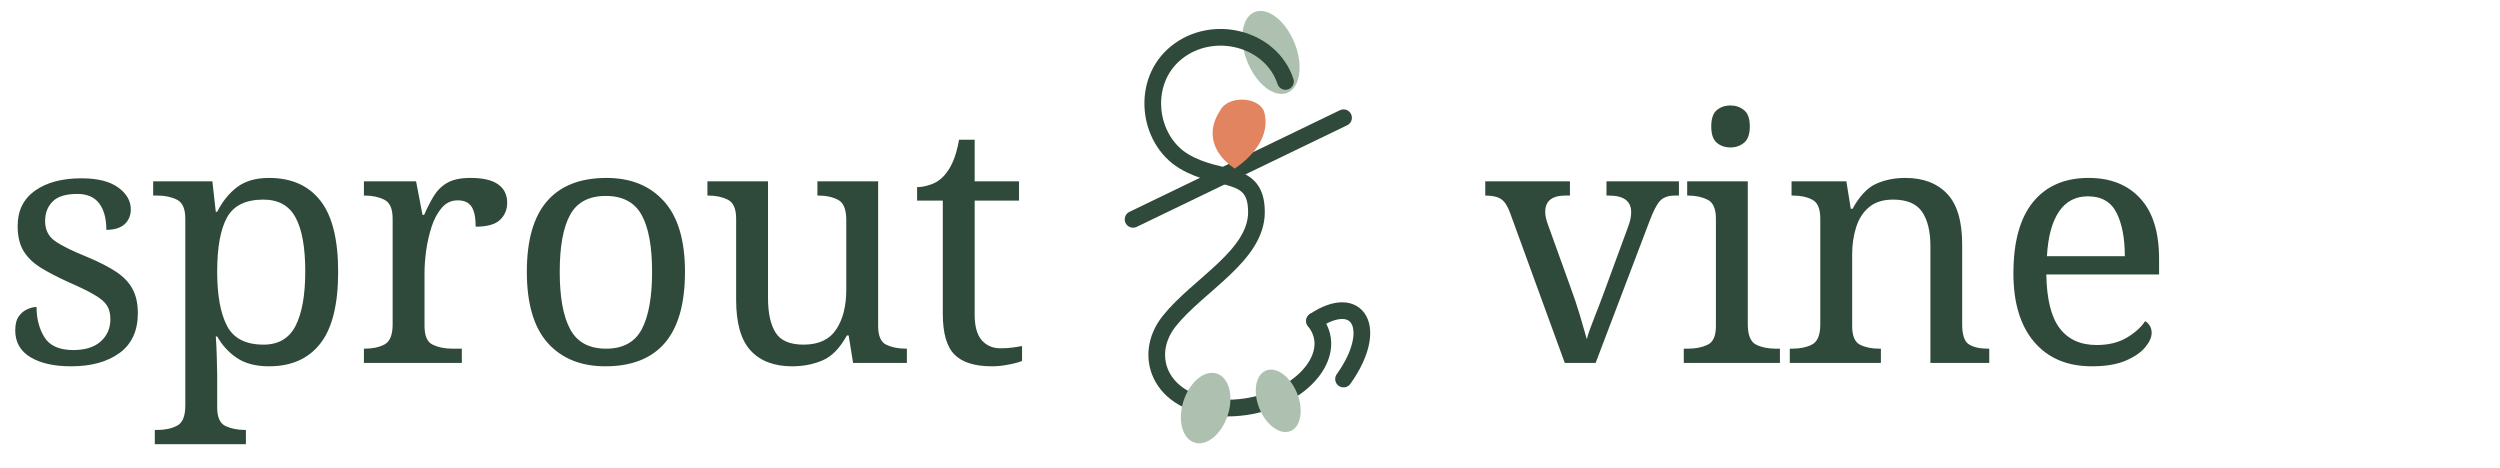
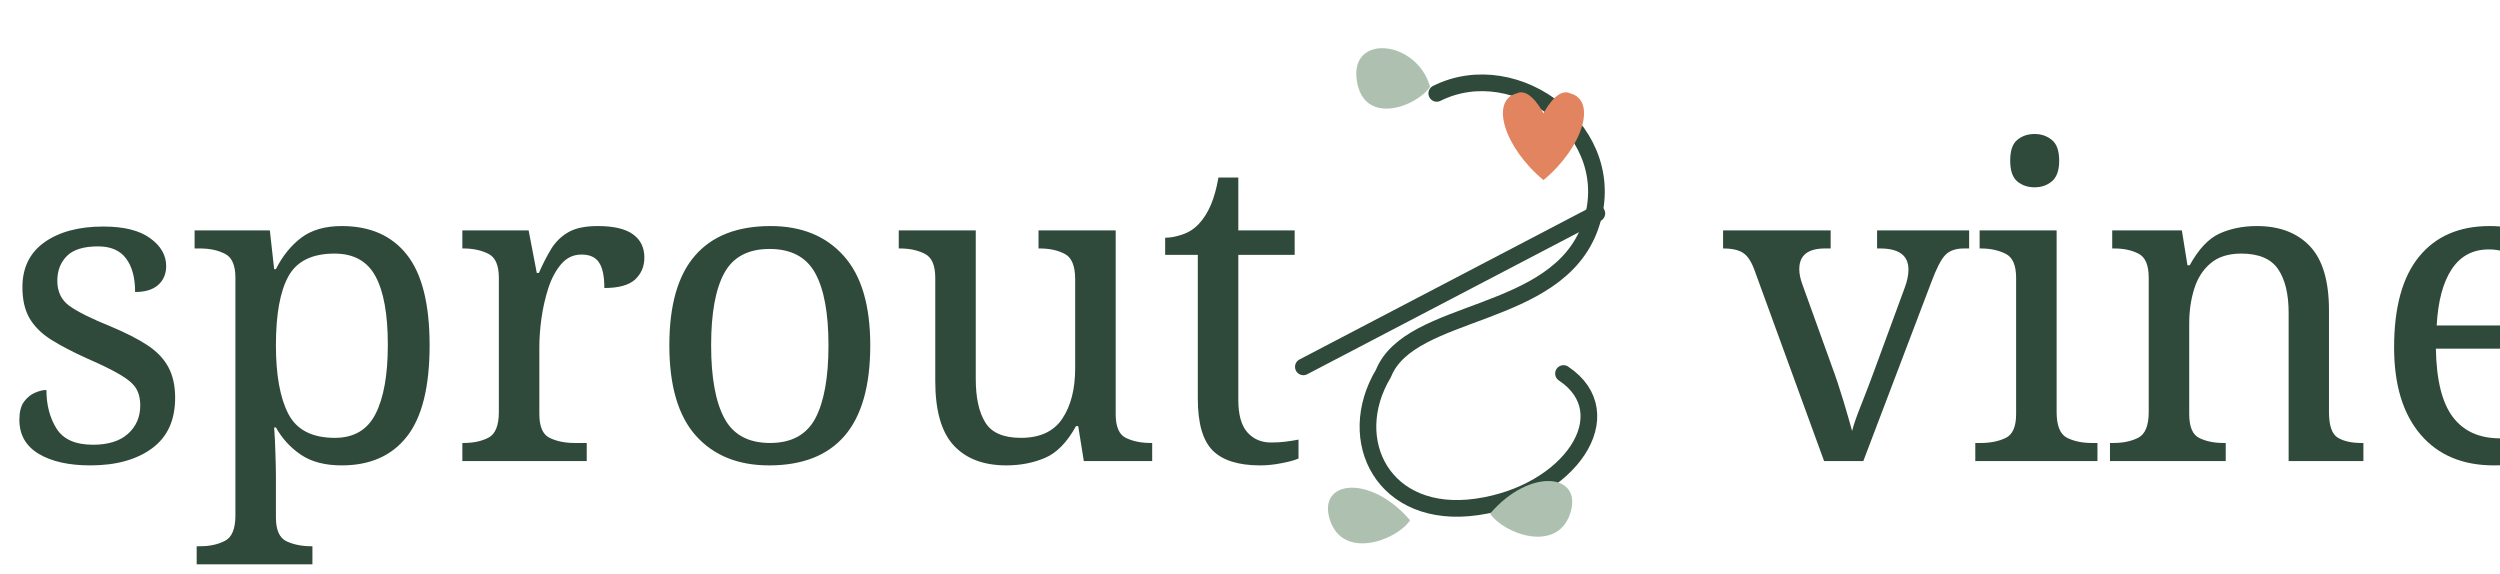
- <svg xmlns="http://www.w3.org/2000/svg" viewBox="0 0 310 58" width="310" height="58" fill="none">
+ <svg xmlns="http://www.w3.org/2000/svg" viewBox="0 0 244 56" width="244" height="56" fill="none">
  <defs>
-     <style>
-       .wordmark { font-family: 'Cormorant Garamond', Georgia, serif; font-size: 42px; font-weight: 500; fill: #2F4A3A; }
-     </style>
+     <style>.wm { font-family: 'Cormorant Garamond', Georgia, serif; font-size: 42px; font-weight: 500; fill: #2F4A3A; }</style>
  </defs>
-   <text class="wordmark" x="0" y="45" letter-spacing="-0.5">sprout</text>
-   <g transform="translate(136, 2) scale(0.9)">
-     <ellipse cx="24" cy="5" rx="3.5" ry="6" fill="#AEC1B0" transform="rotate(-22 24 5)" />
-     <path d="M 26 9 C 24 3 16 1 11 5 C 6 9 7 17 12 20 C 17 23 22 21 22 27 C 22 33 14 37 10 42 C 6 47 9 54 18 54 C 27 54 34 47 30 42" stroke="#2F4A3A" stroke-width="2.3" stroke-linecap="round" stroke-linejoin="round" />
-     <path d="M 5 28 L 34 14" stroke="#2F4A3A" stroke-width="2.3" stroke-linecap="round" />
-     <path d="M 30 42 C 36 38 39 43 34 50" stroke="#2F4A3A" stroke-width="2.3" stroke-linecap="round" />
-     <path d="M 17 13 C 18 11 22 11 23 13 C 24 16 22 19 19 21 C 16 19 15 16 17 13 Z" fill="#E2845F" />
-     <ellipse cx="15" cy="54" rx="3.2" ry="5" fill="#AEC1B0" transform="rotate(18 15 54)" />
-     <ellipse cx="25" cy="53" rx="2.8" ry="4.5" fill="#AEC1B0" transform="rotate(-22 25 53)" />
+   <text class="wm" x="0" y="45" letter-spacing="-0.5">sprout</text>
+   <g transform="translate(122, 0) scale(0.651)">
+     <path d="M 27 13 C 25 6 15 5 16 12 C 17 19 25 16 27 13 Z" fill="#AEC1B0" />
+     <path d="M 28 14 C 40 8 56 20 51 34 C 46 48 24 46 20 56 C 14 66 20 78 34 76 C 48 74 56 62 47 56" stroke="#2F4A3A" stroke-width="2.5" stroke-linecap="round" stroke-linejoin="round" />
+     <path d="M 8 55 L 52 32" stroke="#2F4A3A" stroke-width="2.5" stroke-linecap="round" />
+     <path d="M 44 27 C 38 22 36 15 40 14 C 42 13 44 17 44 17 C 44 17 46 13 48 14 C 52 15 50 22 44 27 Z" fill="#E2845F" />
+     <path d="M 24 78 C 18 71 10 72 12 78 C 14 84 22 81 24 78 Z" fill="#AEC1B0" />
+     <path d="M 36 77 C 42 70 50 71 48 77 C 46 83 38 80 36 77 Z" fill="#AEC1B0" />
  </g>
-   <text class="wordmark" x="184" y="45" letter-spacing="-0.5">vine</text>
+   <text class="wm" x="168" y="45" letter-spacing="-0.5">vine</text>
</svg>
